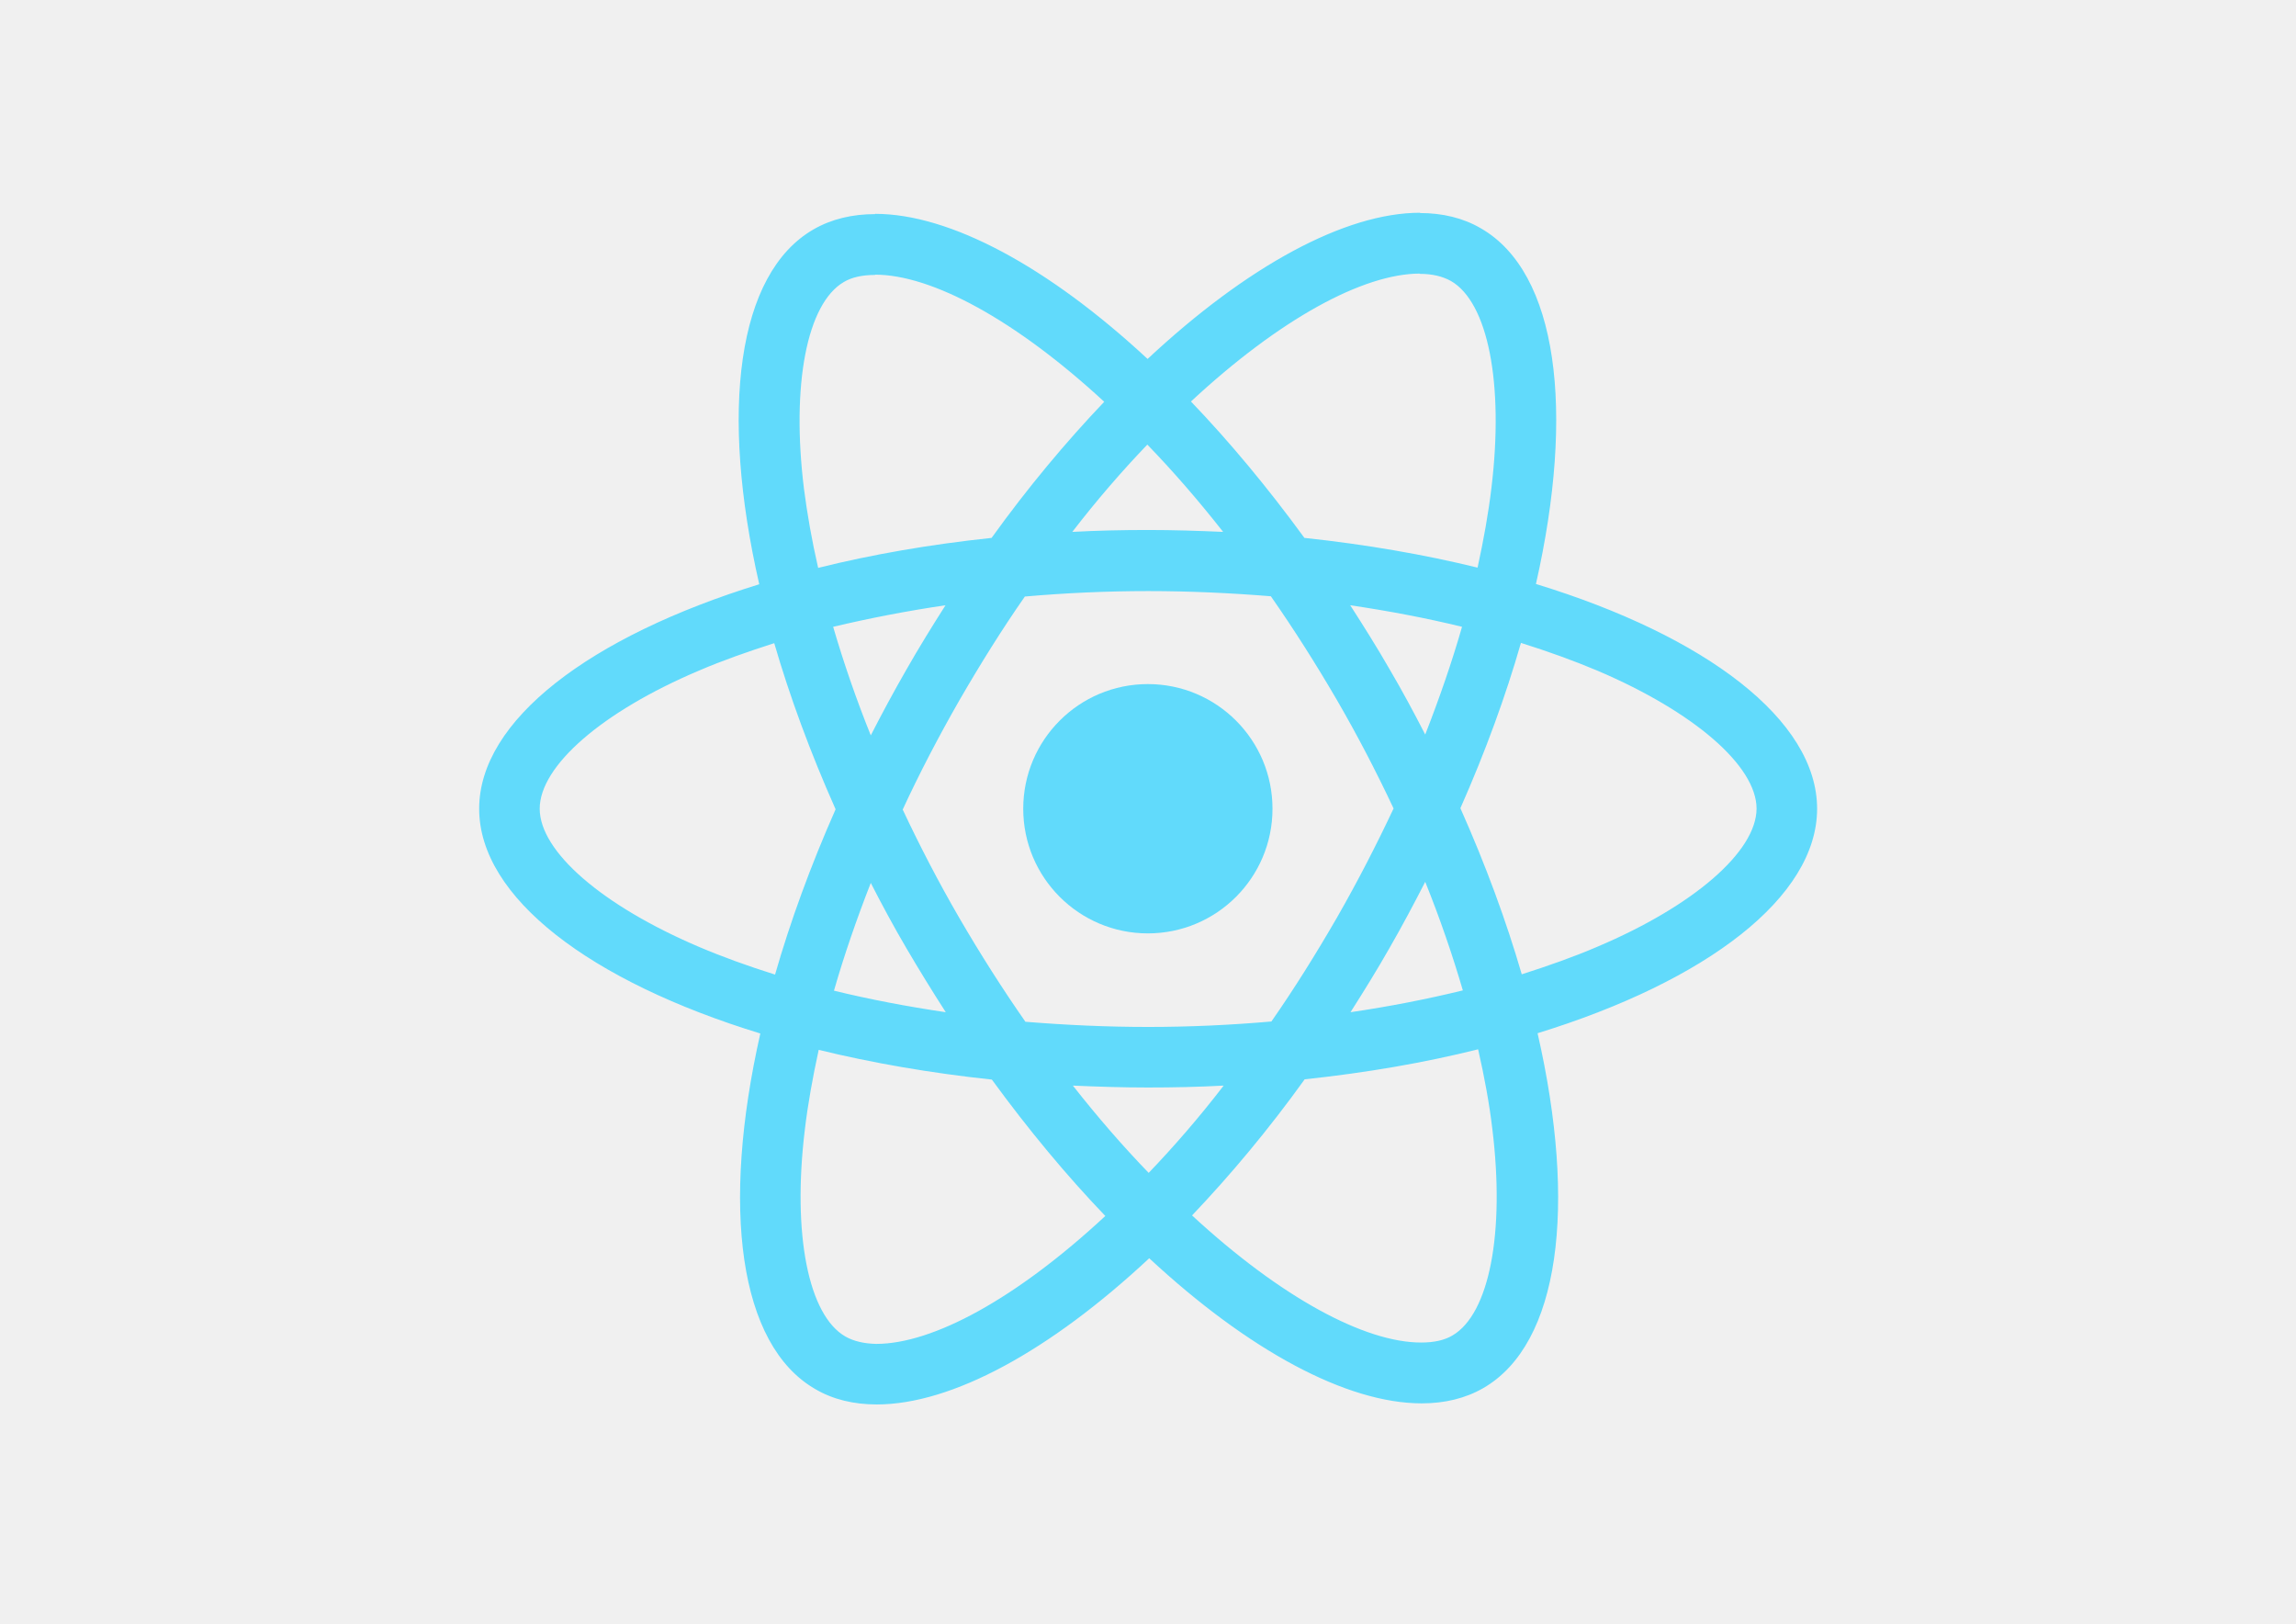
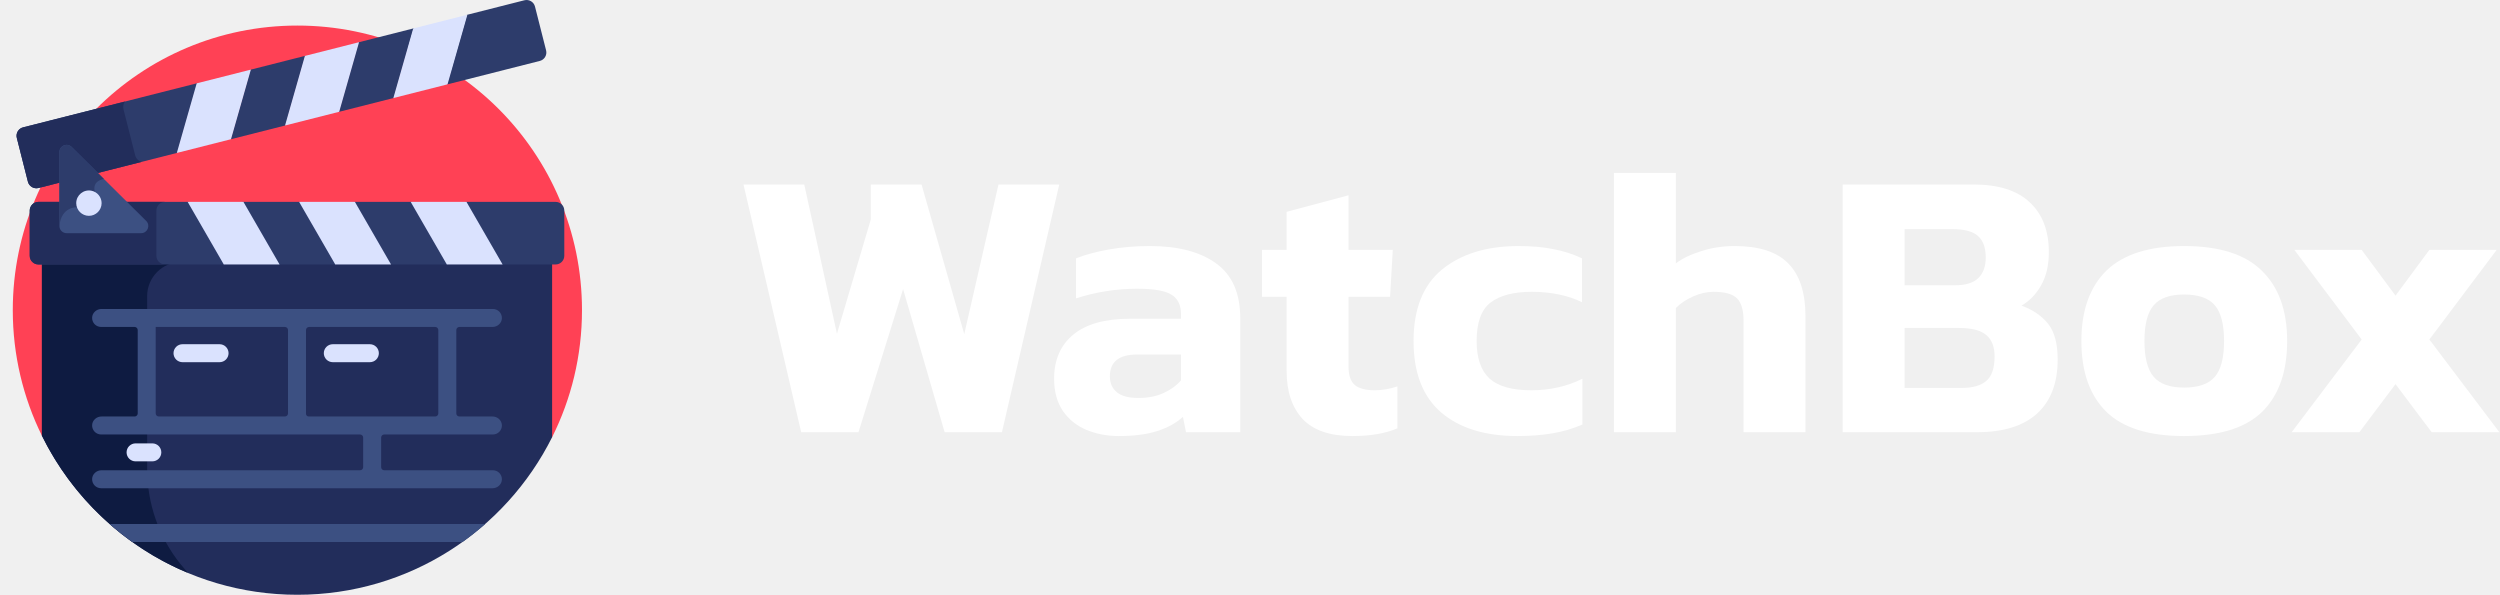
- <svg xmlns="http://www.w3.org/2000/svg" viewBox="0 0 841.9 595.3">
-   <g fill="#61DAFB">
-     <path d="M666.3 296.5c0-32.5-40.7-63.3-103.1-82.4 14.4-63.6 8-114.2-20.2-130.4-6.5-3.8-14.1-5.6-22.4-5.6v22.3c4.6 0 8.3.9 11.4 2.6 13.6 7.8 19.5 37.5 14.9 75.7-1.1 9.4-2.9 19.3-5.1 29.4-19.6-4.8-41-8.5-63.5-10.9-13.5-18.5-27.5-35.3-41.6-50 32.6-30.3 63.2-46.9 84-46.9V78c-27.5 0-63.5 19.6-99.9 53.6-36.4-33.8-72.4-53.2-99.9-53.2v22.3c20.7 0 51.4 16.5 84 46.6-14 14.7-28 31.4-41.3 49.9-22.6 2.4-44 6.1-63.6 11-2.3-10-4-19.7-5.2-29-4.7-38.2 1.1-67.9 14.6-75.8 3-1.8 6.9-2.6 11.5-2.6V78.5c-8.4 0-16 1.8-22.6 5.6-28.1 16.2-34.4 66.7-19.9 130.1-62.2 19.2-102.7 49.9-102.7 82.3 0 32.5 40.7 63.3 103.1 82.4-14.4 63.6-8 114.2 20.2 130.4 6.5 3.8 14.1 5.6 22.5 5.6 27.5 0 63.5-19.6 99.9-53.6 36.4 33.8 72.4 53.2 99.9 53.2 8.4 0 16-1.8 22.6-5.6 28.1-16.2 34.4-66.7 19.9-130.1 62-19.1 102.5-49.9 102.5-82.3zm-130.2-66.7c-3.7 12.9-8.3 26.2-13.5 39.5-4.1-8-8.4-16-13.1-24-4.6-8-9.5-15.8-14.4-23.4 14.2 2.1 27.9 4.7 41 7.9zm-45.8 106.5c-7.8 13.5-15.8 26.3-24.1 38.2-14.9 1.3-30 2-45.2 2-15.1 0-30.2-.7-45-1.9-8.3-11.9-16.4-24.6-24.2-38-7.6-13.1-14.5-26.4-20.8-39.8 6.2-13.4 13.2-26.8 20.7-39.9 7.8-13.5 15.8-26.3 24.1-38.2 14.9-1.3 30-2 45.2-2 15.1 0 30.2.7 45 1.9 8.3 11.9 16.4 24.6 24.2 38 7.6 13.1 14.5 26.4 20.8 39.8-6.3 13.4-13.2 26.8-20.7 39.9zm32.3-13c5.4 13.4 10 26.8 13.8 39.8-13.1 3.2-26.9 5.9-41.2 8 4.9-7.7 9.8-15.6 14.4-23.7 4.6-8 8.9-16.1 13-24.1zM421.2 430c-9.3-9.6-18.6-20.3-27.8-32 9 .4 18.2.7 27.5.7 9.4 0 18.7-.2 27.8-.7-9 11.7-18.3 22.4-27.5 32zm-74.4-58.9c-14.2-2.1-27.9-4.7-41-7.9 3.7-12.9 8.3-26.2 13.5-39.5 4.1 8 8.4 16 13.1 24 4.7 8 9.5 15.8 14.4 23.4zM420.7 163c9.3 9.6 18.6 20.3 27.8 32-9-.4-18.2-.7-27.5-.7-9.4 0-18.7.2-27.8.7 9-11.7 18.3-22.4 27.5-32zm-74 58.9c-4.9 7.7-9.8 15.6-14.4 23.7-4.6 8-8.9 16-13 24-5.4-13.4-10-26.8-13.8-39.8 13.1-3.1 26.9-5.8 41.2-7.9zm-90.5 125.2c-35.4-15.1-58.3-34.9-58.3-50.6 0-15.7 22.9-35.6 58.3-50.6 8.6-3.7 18-7 27.7-10.1 5.7 19.6 13.2 40 22.5 60.9-9.2 20.8-16.6 41.1-22.2 60.6-9.9-3.1-19.3-6.5-28-10.2zM310 490c-13.6-7.8-19.5-37.5-14.9-75.7 1.1-9.4 2.9-19.3 5.1-29.4 19.6 4.8 41 8.5 63.5 10.9 13.5 18.5 27.5 35.3 41.6 50-32.6 30.3-63.2 46.9-84 46.9-4.5-.1-8.3-1-11.3-2.7zm237.2-76.2c4.7 38.2-1.1 67.9-14.6 75.8-3 1.8-6.9 2.6-11.5 2.6-20.7 0-51.4-16.5-84-46.6 14-14.7 28-31.4 41.3-49.9 22.6-2.4 44-6.1 63.6-11 2.3 10.1 4.1 19.8 5.2 29.1zm38.5-66.7c-8.6 3.7-18 7-27.7 10.1-5.7-19.6-13.2-40-22.5-60.9 9.2-20.8 16.6-41.1 22.2-60.6 9.9 3.1 19.3 6.5 28.1 10.2 35.4 15.1 58.3 34.9 58.3 50.6-.1 15.7-23 35.6-58.4 50.6zM320.8 78.4z" />
-     <circle cx="420.9" cy="296.5" r="45.7" />
-     <path d="M520.5 78.1z" />
-   </g>
+ <svg xmlns="http://www.w3.org/2000/svg" width="1261" height="300" viewBox="0 0 1261 300" fill="none">
+   <path d="M278.485 220.519C288.122 201.231 293.554 179.475 293.554 156.447C293.554 77.164 229.282 12.893 150 12.893C70.718 12.893 6.446 77.165 6.446 156.447C6.446 179.171 11.735 200.658 21.135 219.756L278.485 220.519Z" fill="#FF4155" />
+   <path d="M278.485 220.519V132.117H21.135V219.756C44.532 267.288 93.442 300 150 300C206.254 300 254.943 267.638 278.485 220.519Z" fill="#222D5B" />
+   <path d="M90.98 284.442C80.088 270.839 74.222 253.894 74.222 236.467V149.39C74.222 139.85 81.956 132.117 91.496 132.117H21.135V219.756C36.44 250.849 62.664 275.598 94.803 289C93.497 287.507 92.223 285.987 90.98 284.442Z" fill="#0E1B41" />
+   <path d="M140.242 133.397H169.529L151.457 101.827H122.17L140.242 133.397ZM207.779 101.827H178.385L196.458 133.397H225.851L207.779 101.827ZM280.241 101.827H234.708L252.78 133.397H280.242C281.406 133.397 282.523 132.934 283.346 132.111C284.169 131.288 284.632 130.171 284.632 129.006V106.217C284.632 105.053 284.169 103.936 283.346 103.112C282.522 102.289 281.405 101.827 280.241 101.827ZM95.241 101.827H63.148L73.281 111.877C74.325 112.913 74.305 114.235 73.937 115.127C73.57 116.019 72.653 116.971 71.183 116.971H33.589C32.799 116.97 32.042 116.656 31.483 116.098C30.925 115.539 30.611 114.782 30.61 113.992V101.827H19.38C18.215 101.827 17.099 102.289 16.275 103.113C15.452 103.936 14.989 105.053 14.989 106.217V129.006C14.989 130.171 15.452 131.288 16.275 132.111C17.099 132.934 18.215 133.397 19.38 133.397H113.313L95.241 101.827Z" fill="#2D3C6B" />
+   <path d="M78.889 129.006V106.217C78.889 105.053 79.351 103.936 80.175 103.113C80.998 102.289 82.115 101.827 83.279 101.827H63.148L73.281 111.877C74.325 112.913 74.305 114.235 73.937 115.127C73.57 116.019 72.653 116.971 71.183 116.971H33.589C32.799 116.97 32.042 116.656 31.483 116.098C30.925 115.539 30.611 114.782 30.61 113.992V101.827H19.38C18.215 101.827 17.099 102.289 16.275 103.113C15.452 103.936 14.989 105.053 14.989 106.217V129.006C14.989 130.171 15.452 131.288 16.275 132.111C17.099 132.934 18.215 133.397 19.38 133.397H83.279C82.115 133.397 80.998 132.934 80.175 132.111C79.351 131.288 78.889 130.171 78.889 129.006Z" fill="#222D5B" />
+   <path d="M99.546 41.95L11.65 64.23C10.522 64.516 9.553 65.239 8.957 66.239C8.361 67.24 8.187 68.436 8.473 69.564L14.072 91.655C14.359 92.784 15.081 93.753 16.082 94.349C17.082 94.944 18.278 95.118 19.407 94.832L30.609 91.993V76.705C30.609 75.241 31.556 74.325 32.443 73.955C32.815 73.801 33.214 73.722 33.618 73.722C34.303 73.722 35.047 73.955 35.687 74.59L48.628 87.425L89.526 77.059L99.546 41.95Z" fill="#2D3C6B" />
+   <path d="M68.176 78.325L62.28 55.066C62.112 54.407 62.092 53.72 62.221 53.053C62.35 52.386 62.625 51.756 63.026 51.207L11.65 64.23C10.522 64.516 9.553 65.239 8.957 66.239C8.361 67.24 8.187 68.436 8.473 69.564L14.072 91.655C14.359 92.784 15.081 93.753 16.082 94.349C17.082 94.944 18.278 95.118 19.407 94.832L30.609 91.993V76.705C30.609 75.241 31.556 74.325 32.443 73.955C32.815 73.801 33.214 73.722 33.617 73.722C34.302 73.722 35.046 73.955 35.687 74.59L48.627 87.425L71.435 81.644C70.647 81.429 69.929 81.008 69.357 80.425C68.784 79.842 68.376 79.117 68.176 78.325Z" fill="#222D5B" />
+   <path d="M154.067 28.131L126.314 35.166L116.293 70.274L144.046 63.24L154.067 28.131ZM208.703 14.282L180.835 21.346L170.814 56.455L198.682 49.391L208.703 14.282ZM275.449 25.403L269.849 3.312C269.563 2.184 268.841 1.215 267.84 0.619C266.84 0.023 265.644 -0.151 264.515 0.135L235.471 7.498L225.45 42.606L272.272 30.738C272.831 30.597 273.356 30.346 273.818 30.001C274.28 29.657 274.67 29.224 274.965 28.729C275.26 28.233 275.455 27.685 275.538 27.114C275.621 26.544 275.59 25.962 275.449 25.403Z" fill="#2D3C6B" />
+   <path d="M73.731 111.423L36.137 74.136C33.853 71.87 29.97 73.488 29.97 76.706V113.993C29.97 114.953 30.351 115.873 31.03 116.552C31.708 117.231 32.629 117.612 33.589 117.612H71.183C74.413 117.612 76.025 113.698 73.731 111.423Z" fill="#3C5082" />
+   <path d="M112.878 133.397H141.016L122.789 101.827H94.651L112.878 133.397ZM169.098 133.397H197.237L179.009 101.827H150.871L169.098 133.397ZM225.374 133.397H253.513L235.286 101.827H207.148L225.374 133.397ZM89.19 77.144L116.508 70.22L126.529 35.111L99.211 42.036L89.19 77.144ZM143.771 63.309L171.089 56.385L181.11 21.277L153.792 28.201L143.771 63.309ZM198.407 49.461L225.725 42.537L235.746 7.428L208.428 14.352L198.407 49.461Z" fill="#DAE2FE" />
+   <path d="M193.81 219.151H248.623C249.23 219.151 249.831 219.029 250.39 218.792C250.949 218.555 251.455 218.209 251.878 217.773C252.301 217.337 252.632 216.82 252.851 216.254C253.071 215.688 253.174 215.084 253.155 214.477C253.082 211.995 250.916 210.08 248.433 210.08H231.715C231.302 210.08 230.905 209.916 230.613 209.623C230.32 209.331 230.156 208.934 230.156 208.521V166.475C230.156 166.061 230.32 165.664 230.612 165.372C230.905 165.079 231.302 164.915 231.715 164.914H248.433C250.916 164.914 253.082 163.001 253.155 160.518C253.174 159.911 253.071 159.307 252.851 158.741C252.632 158.174 252.301 157.658 251.878 157.222C251.455 156.786 250.949 156.44 250.39 156.203C249.831 155.966 249.23 155.844 248.623 155.844H51.188C48.705 155.844 46.539 157.758 46.465 160.24C46.447 160.847 46.55 161.452 46.77 162.018C46.989 162.584 47.32 163.101 47.743 163.537C48.166 163.972 48.672 164.319 49.231 164.556C49.79 164.792 50.391 164.914 50.998 164.914H67.906C68.11 164.914 68.313 164.955 68.502 165.033C68.692 165.112 68.864 165.227 69.009 165.372C69.153 165.516 69.268 165.688 69.347 165.878C69.425 166.067 69.465 166.27 69.465 166.475V208.521C69.465 208.934 69.301 209.331 69.008 209.623C68.716 209.916 68.319 210.08 67.906 210.08H51.188C48.705 210.08 46.539 211.994 46.465 214.477C46.447 215.084 46.55 215.688 46.77 216.254C46.989 216.82 47.32 217.337 47.743 217.773C48.166 218.209 48.672 218.555 49.231 218.792C49.79 219.029 50.391 219.151 50.998 219.151H181.62C182.034 219.151 182.431 219.315 182.723 219.608C183.016 219.9 183.18 220.297 183.18 220.711V235.639C183.18 236.053 183.016 236.45 182.723 236.742C182.431 237.035 182.034 237.199 181.62 237.199H51.188C48.705 237.199 46.539 239.113 46.465 241.596C46.447 242.202 46.55 242.807 46.77 243.373C46.989 243.939 47.32 244.456 47.743 244.892C48.166 245.328 48.672 245.674 49.231 245.911C49.79 246.148 50.391 246.27 50.998 246.27H248.432C250.915 246.27 253.081 244.356 253.155 241.873C253.173 241.266 253.07 240.662 252.851 240.096C252.631 239.529 252.3 239.013 251.877 238.577C251.455 238.141 250.949 237.795 250.39 237.558C249.83 237.321 249.229 237.199 248.622 237.199H193.809C193.396 237.199 192.999 237.035 192.706 236.742C192.413 236.45 192.249 236.053 192.249 235.639V220.711C192.249 220.297 192.414 219.9 192.707 219.608C192.999 219.315 193.396 219.151 193.81 219.151ZM145.276 208.521C145.276 208.934 145.111 209.331 144.819 209.623C144.526 209.916 144.129 210.08 143.716 210.08H80.096C79.682 210.08 79.285 209.916 78.993 209.623C78.701 209.331 78.536 208.934 78.536 208.521V164.915H143.716C143.921 164.915 144.124 164.955 144.313 165.034C144.502 165.112 144.674 165.227 144.819 165.372C144.964 165.517 145.079 165.689 145.157 165.878C145.235 166.068 145.276 166.271 145.276 166.475V208.521ZM155.698 210.08C155.339 210.08 154.995 209.938 154.741 209.684C154.488 209.431 154.345 209.087 154.345 208.728V166.475C154.345 166.27 154.386 166.067 154.464 165.878C154.542 165.688 154.657 165.516 154.802 165.371C154.947 165.227 155.119 165.112 155.309 165.033C155.498 164.955 155.701 164.914 155.906 164.914H219.526C219.731 164.914 219.933 164.955 220.123 165.033C220.312 165.112 220.484 165.227 220.629 165.371C220.774 165.516 220.889 165.688 220.967 165.878C221.046 166.067 221.086 166.27 221.086 166.475V208.521C221.086 208.725 221.046 208.928 220.967 209.118C220.889 209.307 220.774 209.479 220.629 209.624C220.484 209.768 220.312 209.883 220.123 209.962C219.933 210.04 219.73 210.08 219.526 210.08H155.698ZM244.709 264.316H55.291C58.945 267.53 62.761 270.557 66.721 273.386H233.278C237.239 270.557 241.054 267.53 244.709 264.316Z" fill="#3C5082" />
+   <path d="M110.75 182.69H92.055C90.853 182.69 89.699 182.212 88.849 181.362C87.998 180.511 87.52 179.358 87.52 178.155C87.52 176.952 87.998 175.799 88.849 174.948C89.699 174.098 90.853 173.62 92.055 173.62H110.75C111.953 173.62 113.107 174.098 113.957 174.948C114.808 175.799 115.286 176.952 115.286 178.155C115.286 179.358 114.808 180.511 113.957 181.362C113.107 182.212 111.953 182.69 110.75 182.69ZM186.56 182.69H167.865C166.662 182.69 165.509 182.212 164.658 181.362C163.808 180.511 163.33 179.358 163.33 178.155C163.33 176.952 163.808 175.799 164.658 174.948C165.509 174.098 166.662 173.62 167.865 173.62H186.56C187.763 173.62 188.916 174.098 189.767 174.948C190.618 175.799 191.095 176.952 191.095 178.155C191.095 179.358 190.618 180.511 189.767 181.362C188.916 182.212 187.763 182.69 186.56 182.69ZM76.834 232.709H68.38C67.177 232.709 66.024 232.231 65.173 231.381C64.323 230.53 63.845 229.377 63.845 228.174C63.845 226.971 64.323 225.818 65.173 224.967C66.024 224.117 67.177 223.639 68.38 223.639H76.834C78.037 223.639 79.19 224.117 80.041 224.967C80.891 225.818 81.369 226.971 81.369 228.174C81.369 229.377 80.891 230.53 80.041 231.381C79.19 232.231 78.037 232.709 76.834 232.709Z" fill="#DAE2FE" />
+   <path d="M38.801 104.541L47.875 96.834C46.212 91.067 52.389 90.255 52.389 90.255L36.137 74.135C33.853 71.869 29.97 73.488 29.97 76.705V113.992C30.909 104.07 38.801 104.541 38.801 104.541Z" fill="#2D3C6B" />
+   <path d="M44.851 108.869C41.367 108.869 38.45 106.033 38.45 102.468C38.45 98.389 42.212 95.406 46.099 96.189C47.55 96.479 48.857 97.263 49.796 98.408C50.736 99.553 51.249 100.987 51.251 102.468C51.251 106.018 48.347 108.869 44.851 108.869Z" fill="#DAE2FE" />
+   <path d="M404.114 218L375.014 93.064H405.666L422.156 168.336L439.228 110.718V93.064H464.836L486.37 168.53L503.636 93.064H534.288L505.382 218H476.476L455.524 145.832L433.02 218H404.114Z" fill="white" />
+   <path d="M564.284 219.94C558.464 219.94 553.032 218.905 547.988 216.836C543.073 214.767 539.128 211.598 536.154 207.33C533.179 202.933 531.692 197.501 531.692 191.034C531.692 181.593 534.86 174.221 541.198 168.918C547.664 163.486 557.3 160.77 570.104 160.77H595.712V158.636C595.712 153.98 594.16 150.682 591.056 148.742C587.952 146.673 582.132 145.638 573.596 145.638C563.12 145.638 552.838 147.255 542.75 150.488V130.312C547.276 128.501 552.773 127.014 559.24 125.85C565.836 124.686 572.755 124.104 579.998 124.104C594.224 124.104 605.347 127.014 613.366 132.834C621.514 138.654 625.588 147.901 625.588 160.576V218H598.234L596.682 210.24C593.319 213.344 588.986 215.737 583.684 217.418C578.51 219.099 572.044 219.94 564.284 219.94ZM574.178 200.734C579.092 200.734 583.36 199.893 586.982 198.212C590.603 196.531 593.513 194.397 595.712 191.81V178.812H573.596C564.413 178.812 559.822 182.498 559.822 189.87C559.822 193.233 560.986 195.884 563.314 197.824C565.642 199.764 569.263 200.734 574.178 200.734Z" fill="white" />
+   <path d="M682.148 219.94C670.766 219.94 662.36 217.03 656.928 211.21C651.625 205.39 648.974 197.371 648.974 187.154V149.712H636.558V126.044H648.974V106.838L680.208 98.496V126.044H702.518L701.16 149.712H680.208V185.02C680.208 189.417 681.307 192.521 683.506 194.332C685.704 196.013 689.003 196.854 693.4 196.854C697.151 196.854 700.966 196.207 704.846 194.914V216.06C698.767 218.647 691.201 219.94 682.148 219.94Z" fill="white" />
+   <path d="M765.378 219.94C748.953 219.94 736.084 215.931 726.772 207.912C717.59 199.893 712.998 187.93 712.998 172.022C712.998 155.855 717.784 143.827 727.354 135.938C737.054 128.049 749.923 124.104 765.96 124.104C772.686 124.104 778.506 124.621 783.42 125.656C788.464 126.561 793.314 128.113 797.97 130.312V152.428C790.728 148.936 782.256 147.19 772.556 147.19C763.503 147.19 756.584 149.001 751.798 152.622C747.142 156.243 744.814 162.71 744.814 172.022C744.814 180.687 747.013 187.025 751.41 191.034C755.808 194.914 762.792 196.854 772.362 196.854C781.804 196.854 790.404 194.914 798.164 191.034V214.12C793.508 216.189 788.464 217.677 783.032 218.582C777.73 219.487 771.845 219.94 765.378 219.94Z" fill="white" />
+   <path d="M814.068 218V87.244H845.302V132.834C848.794 130.247 853.127 128.178 858.3 126.626C863.473 124.945 869.034 124.104 874.984 124.104C887.27 124.104 896.259 127.014 901.95 132.834C907.77 138.654 910.68 147.578 910.68 159.606V218H879.446V161.74C879.446 156.437 878.346 152.687 876.148 150.488C873.949 148.289 870.005 147.19 864.314 147.19C860.951 147.19 857.524 147.966 854.032 149.518C850.54 151.07 847.63 153.01 845.302 155.338V218H814.068Z" fill="white" />
+   <path d="M929.445 218V93.064H995.405C1007.95 93.064 1017.39 96.039 1023.73 101.988C1030.2 107.937 1033.43 116.344 1033.43 127.208C1033.43 133.804 1032.14 139.365 1029.55 143.892C1027.09 148.289 1023.79 151.717 1019.65 154.174C1025.35 156.243 1029.81 159.283 1033.04 163.292C1036.27 167.301 1037.89 173.315 1037.89 181.334C1037.89 193.233 1034.4 202.351 1027.41 208.688C1020.43 214.896 1010.41 218 997.345 218H929.445ZM960.679 143.892H986.093C991.525 143.892 995.469 142.663 997.927 140.206C1000.38 137.749 1001.61 134.321 1001.61 129.924C1001.61 125.139 1000.38 121.582 997.927 119.254C995.469 116.797 991.007 115.568 984.541 115.568H960.679V143.892ZM960.679 195.69H989.197C994.887 195.69 999.091 194.526 1001.81 192.198C1004.65 189.87 1006.07 185.731 1006.07 179.782C1006.07 174.997 1004.72 171.44 1002 169.112C999.285 166.655 994.629 165.426 988.033 165.426H960.679V195.69Z" fill="white" />
+   <path d="M1101.64 219.94C1083.93 219.94 1070.86 215.866 1062.46 207.718C1054.05 199.441 1049.85 187.542 1049.85 172.022C1049.85 156.631 1054.05 144.797 1062.46 136.52C1070.99 128.243 1084.05 124.104 1101.64 124.104C1119.36 124.104 1132.43 128.243 1140.83 136.52C1149.37 144.797 1153.64 156.631 1153.64 172.022C1153.64 187.542 1149.43 199.441 1141.03 207.718C1132.62 215.866 1119.49 219.94 1101.64 219.94ZM1101.64 195.496C1108.89 195.496 1114.06 193.685 1117.16 190.064C1120.27 186.443 1121.82 180.429 1121.82 172.022C1121.82 163.615 1120.27 157.601 1117.16 153.98C1114.06 150.359 1108.89 148.548 1101.64 148.548C1094.53 148.548 1089.42 150.359 1086.32 153.98C1083.21 157.601 1081.66 163.615 1081.66 172.022C1081.66 180.429 1083.21 186.443 1086.32 190.064C1089.42 193.685 1094.53 195.496 1101.64 195.496Z" fill="white" />
+   <path d="M1155.92 218L1191.23 171.246L1157.28 126.044H1191.23L1208.3 149.13L1225.37 126.044H1259.32L1225.37 171.246L1260.68 218H1226.53L1208.3 193.75L1190.06 218H1155.92Z" fill="white" />
</svg>
